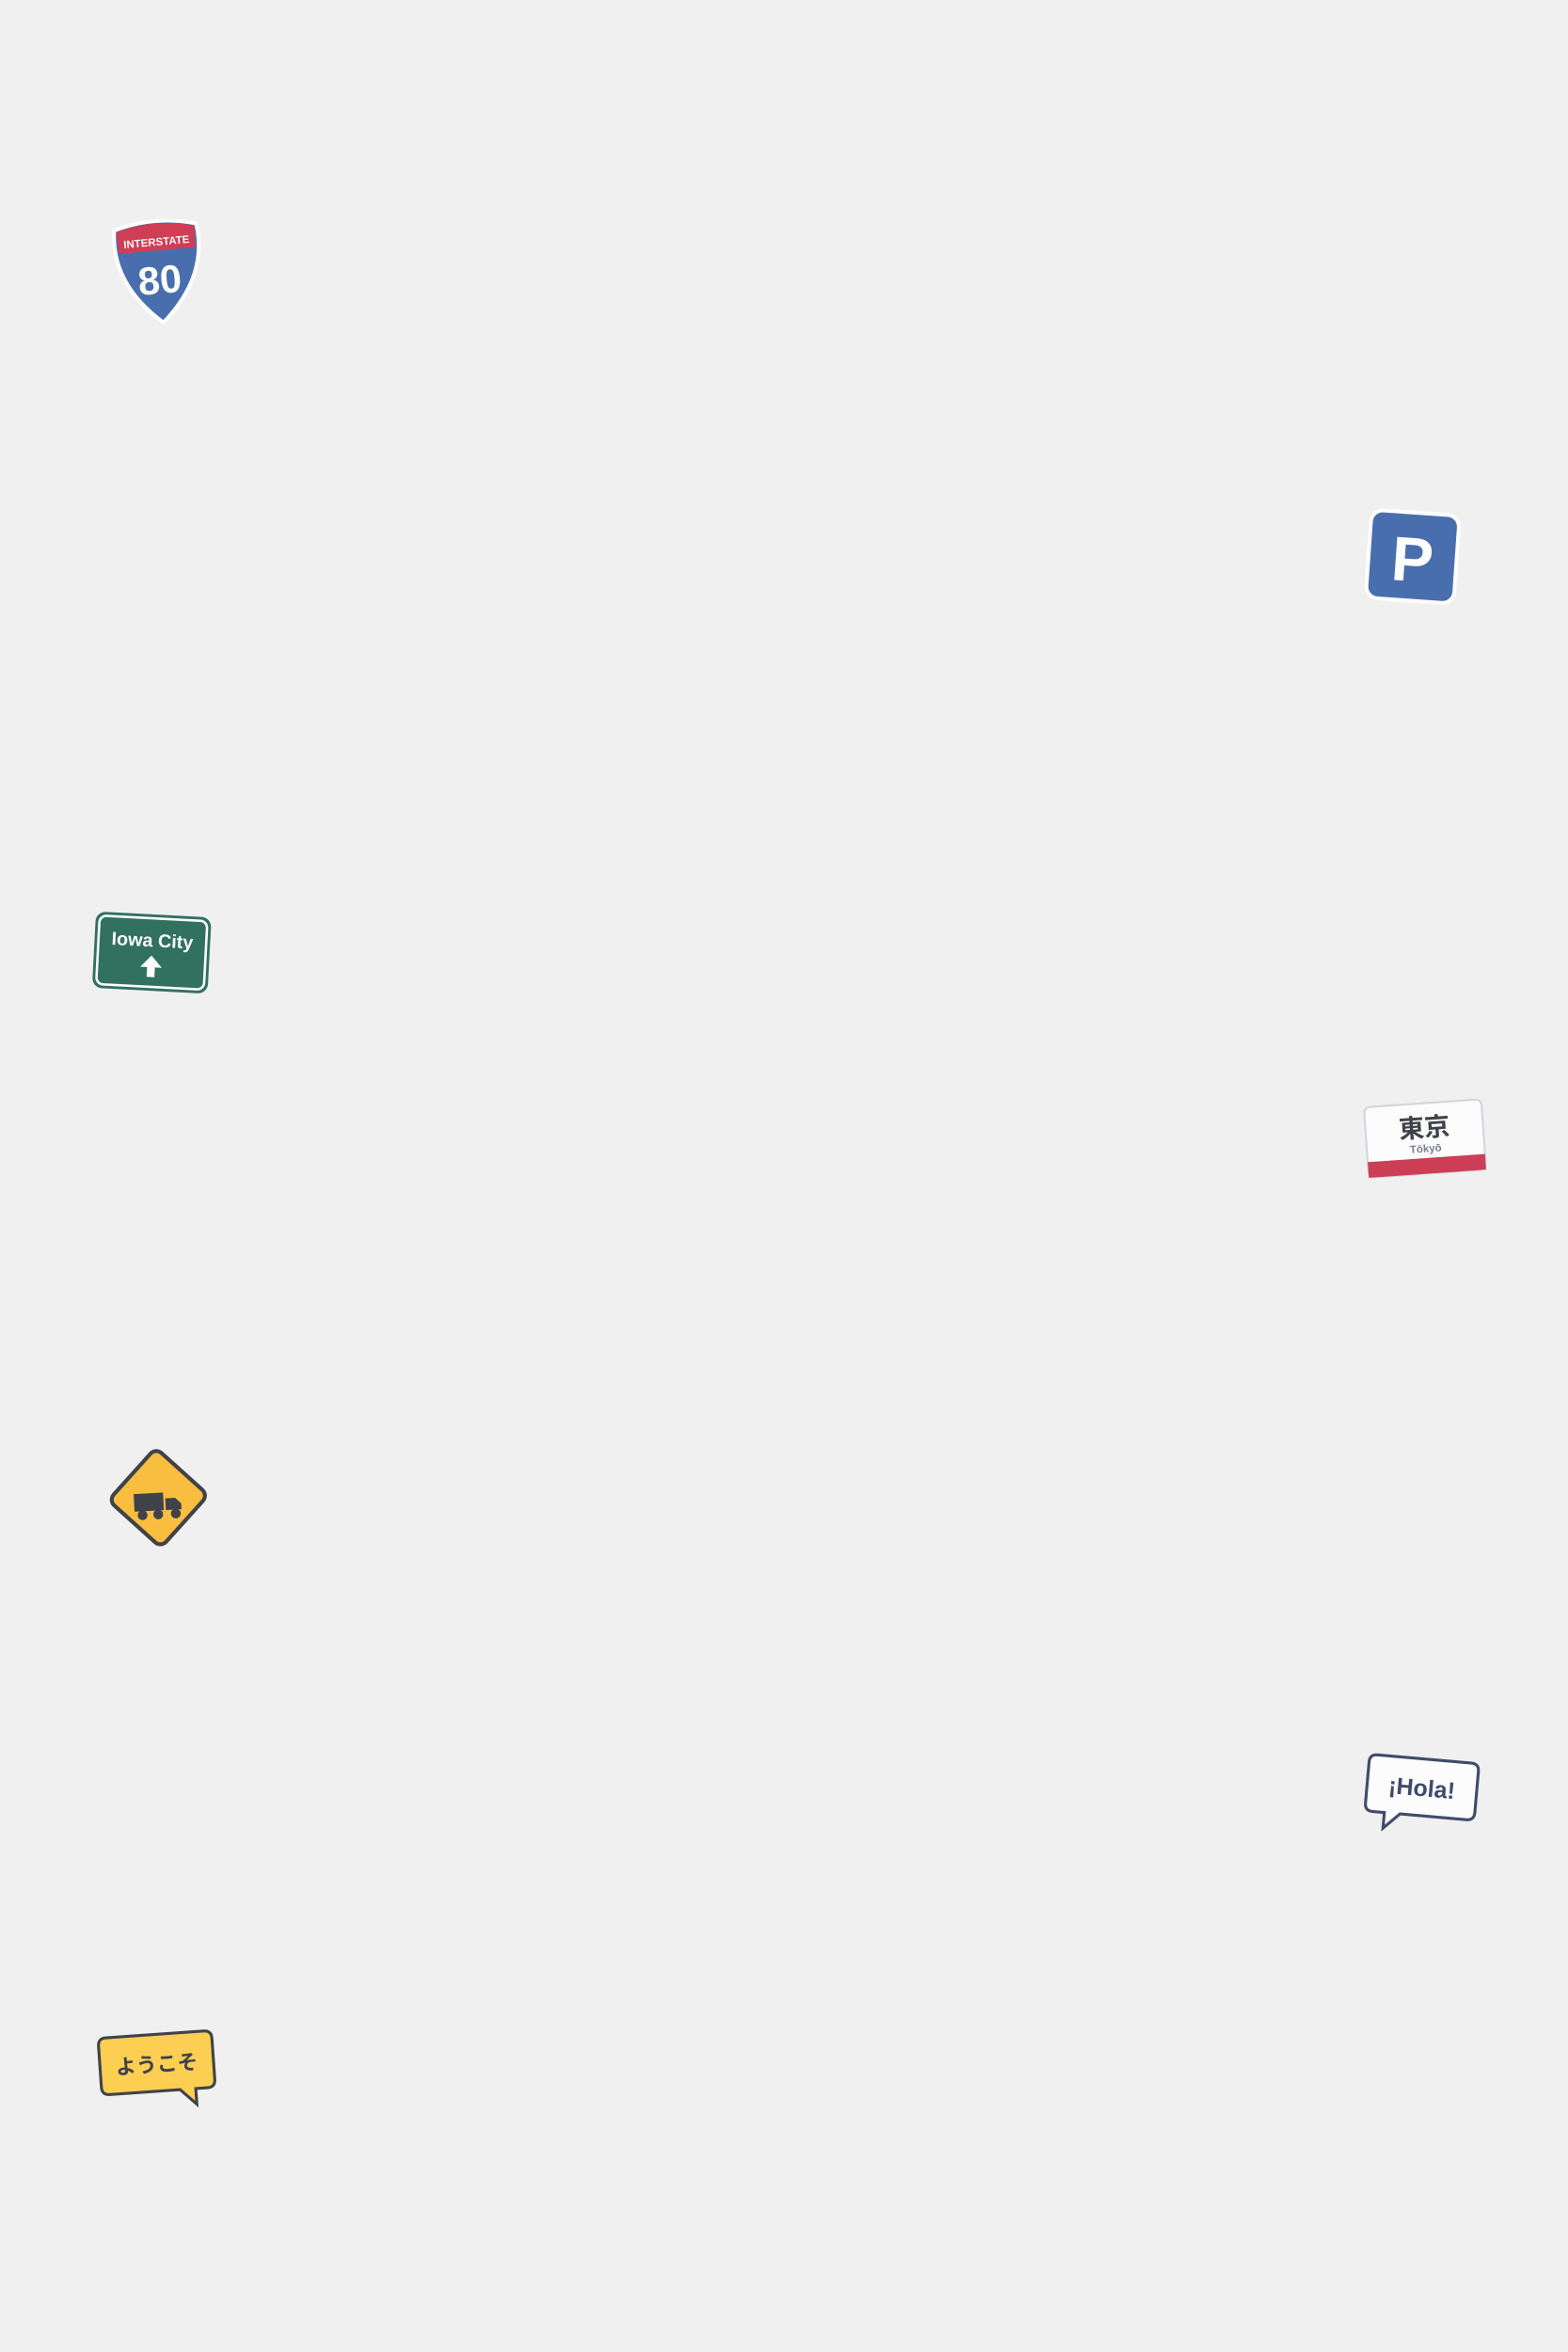
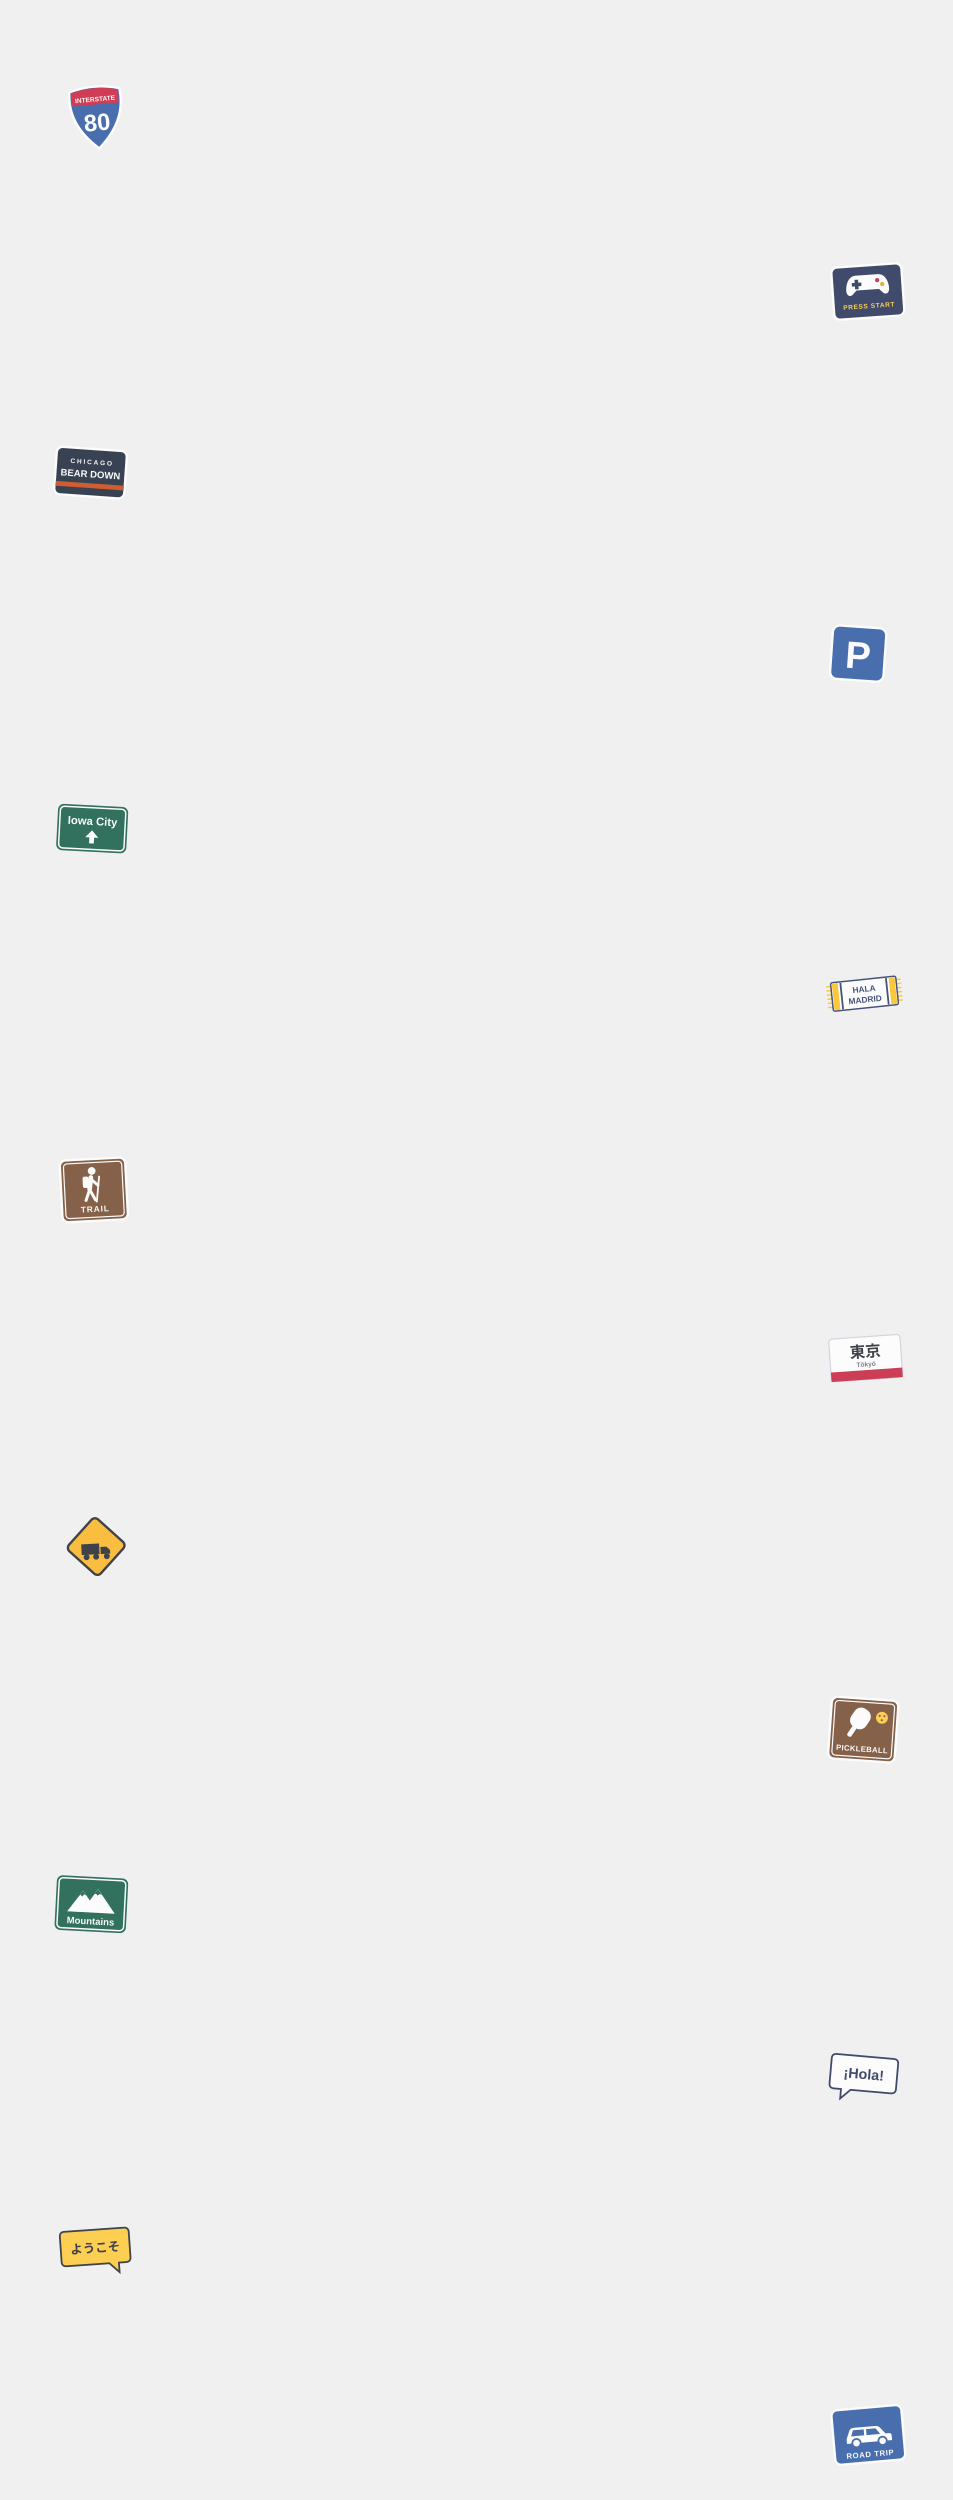
- <svg xmlns="http://www.w3.org/2000/svg" viewBox="0 0 1600 2400" width="1600" height="2400">
+ <svg xmlns="http://www.w3.org/2000/svg" viewBox="0 0 1600 4200" width="1600" height="4200">
  <g font-family="Arial, Helvetica, sans-serif" font-weight="700" opacity=".8">
-     <g transform="translate(108 230) rotate(-5)">
+     <g transform="translate(108 150) rotate(-5)">
      <path d="M8 6 Q50 -6 92 6 Q100 60 50 104 Q0 60 8 6Z" fill="#1F4E9E" stroke="#fff" stroke-width="4" />
      <path d="M10 8 Q50 -3 90 8 L89 30 H11Z" fill="#C8102E" />
      <text x="50" y="25" text-anchor="middle" font-size="11" fill="#fff">INTERSTATE</text>
      <text x="50" y="74" text-anchor="middle" font-size="40" fill="#fff">80</text>
    </g>
-     <g transform="translate(1400 520) rotate(4)">
+     <g transform="translate(1396 450) rotate(-4)">
+       <rect width="118" height="88" rx="10" fill="#14224A" stroke="#fff" stroke-width="4" />
+       <path d="M40 16 H78 C88 16 94 26 95 38 C96 48 90 52 85 48 L78 41 H40 L33 48 C28 52 22 48 23 38 C24 26 30 16 40 16Z" fill="#fff" />
+       <path d="M38 23 h6 v5 h5 v6 h-5 v5 h-6 v-5 h-5 v-6 h5Z" fill="#14224A" />
+       <circle cx="76" cy="26" r="3.6" fill="#C3102F" />
+       <circle cx="84" cy="33" r="3.6" fill="#E0A100" />
+       <text x="59" y="72" text-anchor="middle" font-size="11" fill="#FFC72C" letter-spacing="1">PRESS START</text>
+     </g>
+     <g transform="translate(96 750) rotate(4)">
+       <rect width="118" height="80" rx="10" fill="#0B162A" stroke="#fff" stroke-width="4" />
+       <rect x="2" y="58" width="114" height="8" fill="#C83803" />
+       <text x="59" y="26" text-anchor="middle" font-size="11" fill="#fff" letter-spacing="3">CHICAGO</text>
+       <text x="59" y="48" text-anchor="middle" font-size="16" fill="#fff">BEAR DOWN</text>
+     </g>
+     <g transform="translate(1400 1050) rotate(4)">
      <rect width="90" height="90" rx="12" fill="#1F4E9E" stroke="#fff" stroke-width="4" />
      <text x="45" y="70" text-anchor="middle" font-size="64" fill="#fff">P</text>
    </g>
-     <g transform="translate(98 930) rotate(3)">
+     <g transform="translate(98 1350) rotate(3)">
      <rect width="118" height="78" rx="10" fill="#01513A" />
      <rect x="4" y="4" width="110" height="70" rx="7" fill="none" stroke="#fff" stroke-width="2.5" />
      <text x="59" y="33" text-anchor="middle" font-size="19" fill="#fff">Iowa City</text>
      <path d="M59 42 l-11 12 h7 v10 h8 v-10 h7Z" fill="#fff" />
    </g>
-     <g transform="translate(1392 1130) rotate(-4)">
+     <g transform="translate(1388 1650) rotate(-6)">
+       <path d="M0 8h8M0 15h8M0 22h8M0 29h8M0 36h8M0 43h8M116 8h8M116 15h8M116 22h8M116 29h8M116 36h8M116 43h8" stroke="#FEBE10" stroke-width="2.5" stroke-linecap="round" />
+       <rect x="7" y="2" width="110" height="48" rx="3" fill="#fff" stroke="#1C2C5B" stroke-width="2.5" />
+       <rect x="9" y="3.5" width="10" height="45" fill="#FEBE10" />
+       <rect x="105" y="3.5" width="10" height="45" fill="#FEBE10" />
+       <rect x="22" y="3.5" width="3" height="45" fill="#1C2C5B" />
+       <rect x="99" y="3.5" width="3" height="45" fill="#1C2C5B" />
+       <text x="62" y="23" text-anchor="middle" font-size="14" fill="#1C2C5B">HALA</text>
+       <text x="62" y="41" text-anchor="middle" font-size="14" fill="#1C2C5B">MADRID</text>
+     </g>
+     <g transform="translate(100 1950) rotate(-3)">
+       <rect width="110" height="104" rx="10" fill="#6B3D1F" stroke="#fff" stroke-width="4" />
+       <rect x="6" y="6" width="98" height="92" rx="6" fill="none" stroke="#fff" stroke-width="2" />
+       <circle cx="53" cy="20" r="6.5" fill="#fff" />
+       <rect x="37" y="29" width="10" height="19" rx="3" fill="#fff" />
+       <g fill="none" stroke="#fff" stroke-linecap="round" stroke-linejoin="round">
+         <path d="M51 31 L48 50" stroke-width="8" />
+         <path d="M48 51 L41 69 M48 51 L57 69 M51 34 L62 44" stroke-width="5" />
+         <path d="M65 30 L59 72" stroke-width="3" />
+       </g>
+       <text x="55" y="89" text-anchor="middle" font-size="14" fill="#fff" letter-spacing="1.5">TRAIL</text>
+     </g>
+     <g transform="translate(1392 2250) rotate(-4)">
      <rect width="120" height="72" rx="6" fill="#fff" stroke="#C9CED8" stroke-width="2" />
      <rect y="56" width="120" height="16" rx="0" fill="#C3102F" />
      <text x="60" y="34" text-anchor="middle" font-size="26" fill="#14171F" font-family="Hiragino Sans, Hiragino Kaku Gothic ProN, Noto Sans JP, sans-serif">東京</text>
      <text x="60" y="50" text-anchor="middle" font-size="11" fill="#5B6270">Tōkyō</text>
    </g>
-     <g transform="translate(108 1480) rotate(-3)">
+     <g transform="translate(108 2550) rotate(-3)">
      <rect x="15" y="15" width="72" height="72" rx="8" transform="rotate(45 51 51)" fill="#FBB214" stroke="#14171F" stroke-width="4" />
      <path d="M26 46 h30 v18 h-30Z M58 52 h10 l6 6 v6 h-16Z" fill="#14171F" />
      <circle cx="34" cy="68" r="5" fill="#14171F" />
      <circle cx="50" cy="68" r="5" fill="#14171F" />
      <circle cx="68" cy="68" r="5" fill="#14171F" />
    </g>
-     <g transform="translate(1398 1790) rotate(5)">
+     <g transform="translate(1398 2850) rotate(4)">
+       <rect width="112" height="104" rx="10" fill="#6B3D1F" stroke="#fff" stroke-width="4" />
+       <rect x="6" y="6" width="100" height="92" rx="6" fill="none" stroke="#fff" stroke-width="2" />
+       <g transform="rotate(30 44 44)" fill="#fff">
+         <rect x="29" y="14" width="30" height="36" rx="13" />
+         <rect x="40" y="48" width="8" height="20" rx="3" />
+       </g>
+       <circle cx="86" cy="30" r="10" fill="#FFC72C" />
+       <g fill="#6B3D1F">
+         <circle cx="82" cy="27" r="1.8" />
+         <circle cx="90" cy="27" r="1.8" />
+         <circle cx="86" cy="34" r="1.8" />
+       </g>
+       <text x="56" y="89" text-anchor="middle" font-size="13" fill="#fff" letter-spacing=".5">PICKLEBALL</text>
+     </g>
+     <g transform="translate(96 3150) rotate(3)">
+       <rect width="120" height="92" rx="10" fill="#01513A" />
+       <rect x="4" y="4" width="112" height="84" rx="7" fill="none" stroke="#fff" stroke-width="2.5" />
+       <path d="M20 60 L45 24 L57 40 L70 20 L100 60Z" fill="#fff" />
+       <path d="M38 34 L45 24 L51 32 L47 30 L44 34 L41 31Z M64 29 L70 20 L77 30 L73 28 L70 31 L67 28Z" fill="#01513A" />
+       <text x="60" y="80" text-anchor="middle" font-size="16" fill="#fff">Mountains</text>
+     </g>
+     <g transform="translate(1398 3450) rotate(5)">
      <path d="M8 0 H104 Q112 0 112 8 V50 Q112 58 104 58 H36 L20 74 V58 H8 Q0 58 0 50 V8 Q0 0 8 0Z" fill="#fff" stroke="#14224A" stroke-width="3" />
      <text x="56" y="38" text-anchor="middle" font-size="24" fill="#14224A">¡Hola!</text>
    </g>
-     <g transform="translate(100 2080) rotate(-4)">
+     <g transform="translate(100 3750) rotate(-4)">
      <path d="M8 0 H108 Q116 0 116 8 V50 Q116 58 108 58 H96 V74 L80 58 H8 Q0 58 0 50 V8 Q0 0 8 0Z" fill="#FFC72C" stroke="#14171F" stroke-width="3" />
      <text x="58" y="38" text-anchor="middle" font-size="21" fill="#14171F" font-family="Hiragino Sans, Hiragino Kaku Gothic ProN, Noto Sans JP, sans-serif">ようこそ</text>
    </g>
+     <g transform="translate(1396 4050) rotate(-5)">
+       <rect width="118" height="92" rx="10" fill="#1F4E9E" stroke="#fff" stroke-width="4" />
+       <path d="M22 50 L28 36 Q30 32 35 32 H72 Q77 32 80 36 L88 46 H94 Q98 46 98 50 V58 H22Z" fill="#fff" />
+       <path d="M34 36 H52 V46 H30Z M56 36 H72 L79 46 H56Z" fill="#1F4E9E" />
+       <circle cx="38" cy="58" r="7" fill="#fff" stroke="#1F4E9E" stroke-width="3" />
+       <circle cx="82" cy="58" r="7" fill="#fff" stroke="#1F4E9E" stroke-width="3" />
+       <text x="59" y="83" text-anchor="middle" font-size="13" fill="#fff" letter-spacing="1">ROAD TRIP</text>
+     </g>
  </g>
</svg>
